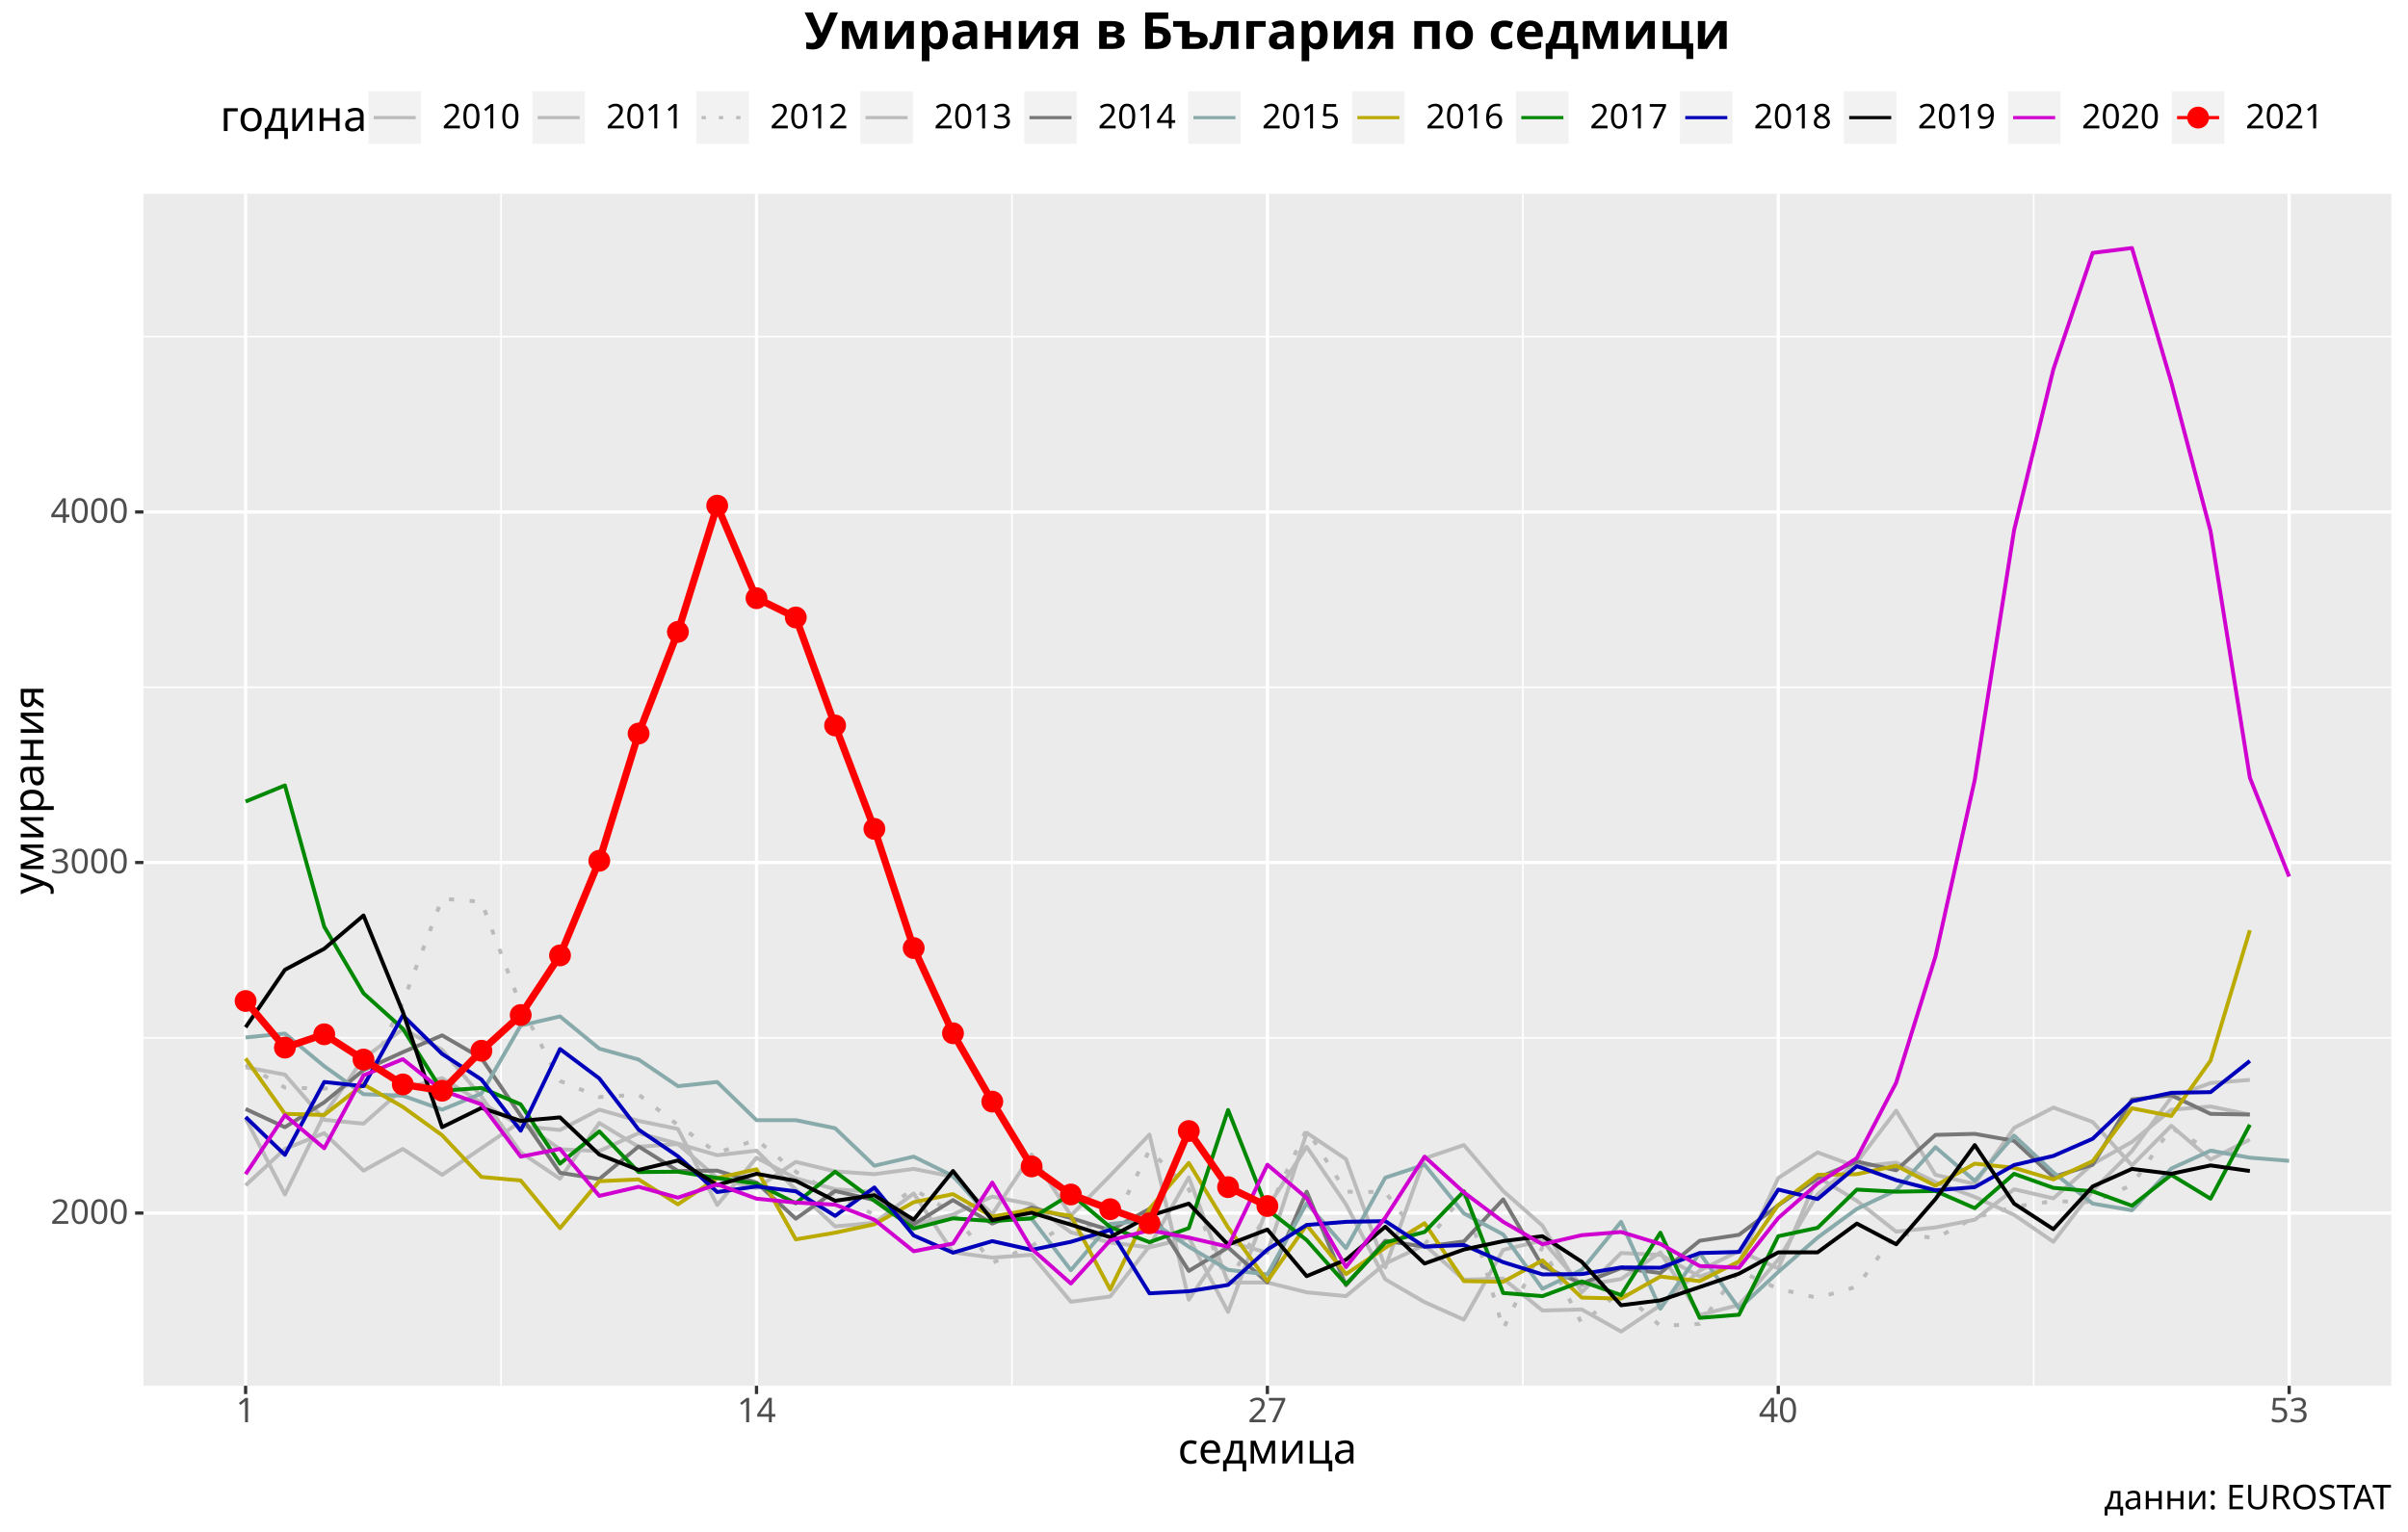
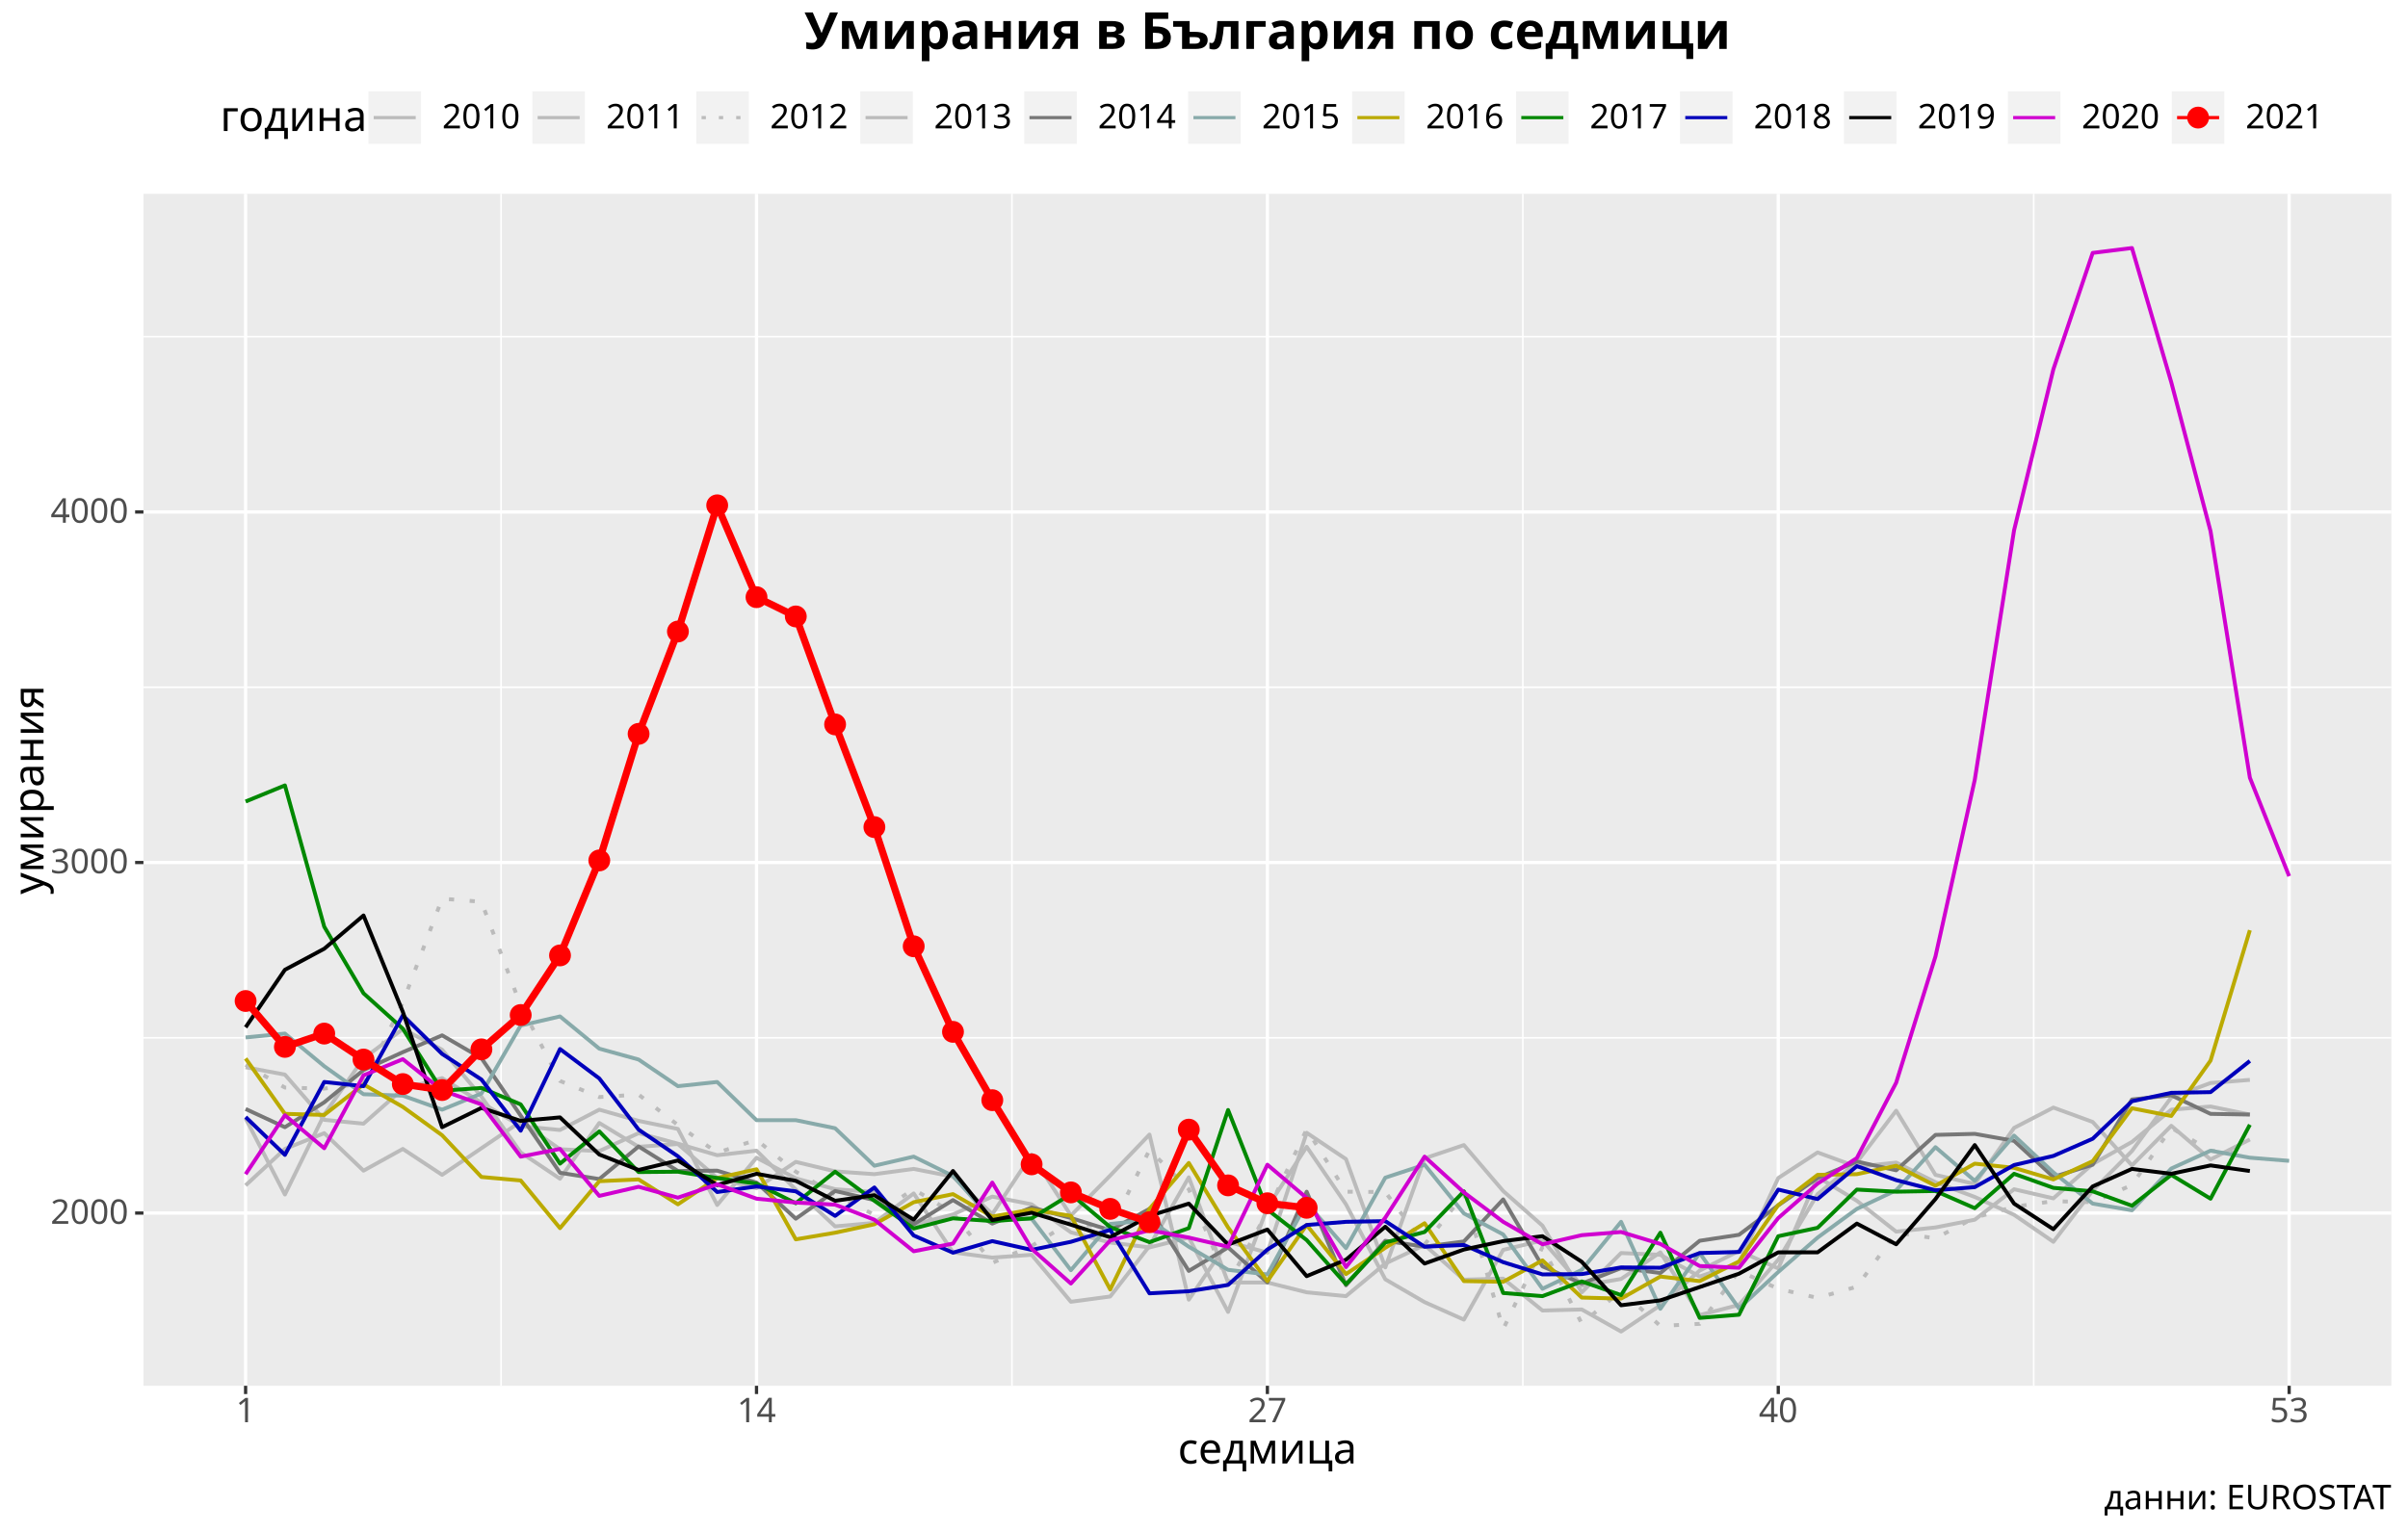
<svg xmlns="http://www.w3.org/2000/svg" class="svglite" viewBox="0 0 792.00 504.00">
  <defs>
    <style type="text/css">
    .svglite line, .svglite polyline, .svglite polygon, .svglite path, .svglite rect, .svglite circle {
      fill: none;
      stroke: #000000;
      stroke-linecap: round;
      stroke-linejoin: round;
      stroke-miterlimit: 10.00;
    }
  </style>
  </defs>
  <rect width="100%" height="100%" style="stroke: none; fill: #FFFFFF;" />
  <defs>
    <clipPath id="cpMC4wMHw3OTIuMDB8MC4wMHw1MDQuMDA=">
      <rect x="0.00" y="0.00" width="792.00" height="504.00" />
    </clipPath>
  </defs>
  <g clip-path="url(#cpMC4wMHw3OTIuMDB8MC4wMHw1MDQuMDA=)">
    <rect x="-0" y="-0" width="792.00" height="504.00" style="stroke-width: 1.07; stroke: #FFFFFF; fill: #FFFFFF;" />
  </g>
  <defs>
    <clipPath id="cpNDcuMTh8Nzg2LjUyfDYzLjc3fDQ1NS45MQ==">
      <rect x="47.18" y="63.77" width="739.34" height="392.14" />
    </clipPath>
  </defs>
  <g clip-path="url(#cpNDcuMTh8Nzg2LjUyfDYzLjc3fDQ1NS45MQ==)">
    <rect x="47.18" y="63.77" width="739.34" height="392.14" style="stroke-width: 1.07; stroke: none; fill: #EBEBEB;" />
    <polyline points="47.18,341.44 786.52,341.44 " style="stroke-width: 0.53; stroke: #FFFFFF; stroke-linecap: butt;" />
    <polyline points="47.18,226.11 786.52,226.11 " style="stroke-width: 0.53; stroke: #FFFFFF; stroke-linecap: butt;" />
    <polyline points="47.18,110.77 786.52,110.77 " style="stroke-width: 0.53; stroke: #FFFFFF; stroke-linecap: butt;" />
    <polyline points="164.80,455.91 164.80,63.77 " style="stroke-width: 0.53; stroke: #FFFFFF; stroke-linecap: butt;" />
    <polyline points="332.83,455.91 332.83,63.77 " style="stroke-width: 0.53; stroke: #FFFFFF; stroke-linecap: butt;" />
    <polyline points="500.87,455.91 500.87,63.77 " style="stroke-width: 0.53; stroke: #FFFFFF; stroke-linecap: butt;" />
    <polyline points="668.90,455.91 668.90,63.77 " style="stroke-width: 0.53; stroke: #FFFFFF; stroke-linecap: butt;" />
    <polyline points="47.18,399.10 786.52,399.10 " style="stroke-width: 1.07; stroke: #FFFFFF; stroke-linecap: butt;" />
    <polyline points="47.18,283.77 786.52,283.77 " style="stroke-width: 1.07; stroke: #FFFFFF; stroke-linecap: butt;" />
    <polyline points="47.18,168.44 786.52,168.44 " style="stroke-width: 1.07; stroke: #FFFFFF; stroke-linecap: butt;" />
    <polyline points="80.78,455.91 80.78,63.77 " style="stroke-width: 1.07; stroke: #FFFFFF; stroke-linecap: butt;" />
    <polyline points="248.82,455.91 248.82,63.77 " style="stroke-width: 1.07; stroke: #FFFFFF; stroke-linecap: butt;" />
    <polyline points="416.85,455.91 416.85,63.77 " style="stroke-width: 1.07; stroke: #FFFFFF; stroke-linecap: butt;" />
    <polyline points="584.88,455.91 584.88,63.77 " style="stroke-width: 1.07; stroke: #FFFFFF; stroke-linecap: butt;" />
    <polyline points="752.91,455.91 752.91,63.77 " style="stroke-width: 1.07; stroke: #FFFFFF; stroke-linecap: butt;" />
    <polyline points="80.78,367.96 93.71,392.99 106.64,366.69 119.56,348.24 132.49,338.55 145.41,345.36 158.34,360.81 171.26,379.15 184.19,387.80 197.11,369.46 210.04,377.30 222.97,376.38 235.89,387.57 248.82,390.91 261.74,382.26 274.67,385.38 287.59,386.30 300.52,384.57 313.44,387.11 326.37,399.45 339.30,379.84 352.22,399.91 365.15,386.76 378.07,373.27 391.00,427.59 403.92,408.56 416.85,412.13 429.77,372.69 442.70,381.34 455.63,416.98 468.55,381.11 481.48,376.73 494.40,391.84 507.33,403.25 520.25,425.17 533.18,412.25 546.10,412.83 559.03,419.98 571.96,415.48 584.88,387.57 597.81,379.15 610.73,383.88 623.66,382.49 636.58,388.95 649.51,393.80 662.44,399.68 675.36,408.56 688.29,391.72 701.21,378.69 714.14,361.04 727.06,356.31 739.99,355.28 " style="stroke-width: 1.28; stroke: #BBBBBB; stroke-linecap: butt;" />
    <polyline points="80.78,351.12 93.71,353.55 106.64,368.42 119.56,369.69 132.49,358.27 145.41,354.70 158.34,362.77 171.26,370.50 184.19,371.77 197.11,365.08 210.04,368.77 222.97,371.42 235.89,396.45 248.82,380.88 261.74,387.68 274.67,391.26 287.59,392.18 300.52,402.91 313.44,399.56 326.37,393.68 339.30,396.22 352.22,405.44 365.15,408.79 378.07,410.40 391.00,407.17 403.92,431.62 416.85,397.26 429.77,377.30 442.70,396.22 455.63,420.90 468.55,428.40 481.48,434.16 494.40,411.21 507.33,408.10 520.25,422.97 533.18,420.78 546.10,412.02 559.03,432.66 571.96,429.32 584.88,414.44 597.81,392.87 610.73,382.38 623.66,365.42 636.58,386.53 649.51,389.53 662.44,371.08 675.36,364.39 688.29,369.12 701.21,383.42 714.14,370.38 727.06,381.46 739.99,374.88 " style="stroke-width: 1.28; stroke: #BBBBBB; stroke-linecap: butt;" />
    <polyline points="80.78,350.32 93.71,357.81 106.64,358.16 119.56,356.43 132.49,329.79 145.41,295.65 158.34,296.69 171.26,330.83 184.19,355.62 197.11,360.93 210.04,360.12 222.97,370.15 235.89,379.26 248.82,375.00 261.74,385.49 274.67,392.99 287.59,399.68 300.52,391.26 313.44,399.10 326.37,415.48 339.30,409.94 352.22,401.98 365.15,404.41 378.07,378.34 391.00,391.26 403.92,422.40 416.85,398.64 429.77,371.54 442.70,392.07 455.63,392.18 468.55,409.48 481.48,392.87 494.40,437.28 507.33,410.29 520.25,435.43 533.18,424.70 546.10,436.24 559.03,435.55 571.96,418.13 584.88,424.01 597.81,427.01 610.73,423.32 623.66,405.56 636.58,407.41 649.51,400.60 662.44,397.03 675.36,395.18 688.29,395.53 701.21,389.87 714.14,371.08 727.06,378.57 739.99,379.73 " style="stroke-width: 1.28; stroke: #BBBBBB; stroke-dasharray: 1.71,5.12; stroke-linecap: butt;" />
    <polyline points="80.78,389.99 93.71,378.00 106.64,372.81 119.56,385.15 132.49,378.00 145.41,386.53 158.34,377.77 171.26,369.00 184.19,378.11 197.11,378.69 210.04,372.81 222.97,376.27 235.89,380.07 248.82,378.57 261.74,391.37 274.67,403.48 287.59,402.33 300.52,392.64 313.44,412.02 326.37,413.75 339.30,412.83 352.22,428.28 365.15,426.55 378.07,409.94 391.00,387.34 403.92,421.94 416.85,421.94 429.77,425.17 442.70,426.43 455.63,415.71 468.55,409.60 481.48,421.01 494.40,420.67 507.33,431.16 520.25,430.82 533.18,438.08 546.10,429.43 559.03,418.02 571.96,411.56 584.88,417.32 597.81,387.22 610.73,395.06 623.66,405.21 636.58,403.83 649.51,401.29 662.44,391.26 675.36,394.26 688.29,382.96 701.21,375.69 714.14,365.08 727.06,364.04 739.99,366.69 " style="stroke-width: 1.28; stroke: #BBBBBB; stroke-linecap: butt;" />
    <polyline points="80.78,364.85 93.71,370.85 106.64,362.66 119.56,352.05 132.49,346.16 145.41,340.63 158.34,348.13 171.26,367.04 184.19,385.84 197.11,387.91 210.04,377.19 222.97,385.26 235.89,385.15 248.82,389.07 261.74,400.95 274.67,391.84 287.59,394.83 300.52,402.79 313.44,394.83 326.37,402.56 339.30,397.26 352.22,400.72 365.15,404.75 378.07,397.72 391.00,418.13 403.92,410.40 416.85,421.94 429.77,392.07 442.70,422.86 455.63,408.21 468.55,410.17 481.48,408.44 494.40,394.60 507.33,416.63 520.25,422.28 533.18,417.21 546.10,418.82 559.03,408.21 571.96,406.25 584.88,396.56 597.81,387.57 610.73,382.15 623.66,385.03 636.58,373.38 649.51,373.04 662.44,375.34 675.36,387.22 688.29,383.19 701.21,361.73 714.14,360.35 727.06,366.46 739.99,366.69 " style="stroke-width: 1.28; stroke: #777777; stroke-linecap: butt;" />
    <polyline points="80.78,341.32 93.71,340.05 106.64,350.78 119.56,360.00 132.49,360.47 145.41,365.08 158.34,359.77 171.26,337.40 184.19,334.40 197.11,345.01 210.04,348.59 222.97,357.35 235.89,355.97 248.82,368.54 261.74,368.54 274.67,371.19 287.59,383.53 300.52,380.53 313.44,386.88 326.37,401.29 339.30,400.95 352.22,417.90 365.15,402.68 378.07,401.41 391.00,410.17 403.92,417.78 416.85,419.28 429.77,395.87 442.70,410.63 455.63,387.45 468.55,383.19 481.48,399.22 494.40,406.14 507.33,424.01 520.25,417.78 533.18,401.98 546.10,430.59 559.03,412.25 571.96,430.47 584.88,418.48 597.81,407.17 610.73,397.72 623.66,391.60 636.58,377.42 649.51,388.49 662.44,373.61 675.36,385.72 688.29,395.99 701.21,398.18 714.14,384.45 727.06,378.57 739.99,380.88 752.91,381.92 " style="stroke-width: 1.28; stroke: #88AAAA; stroke-linecap: butt;" />
    <polyline points="80.78,348.24 93.71,366.46 106.64,366.81 119.56,356.78 132.49,364.16 145.41,373.50 158.34,387.22 171.26,388.38 184.19,404.06 197.11,388.61 210.04,388.03 222.97,396.22 235.89,387.57 248.82,384.69 261.74,407.75 274.67,405.56 287.59,402.79 300.52,395.53 313.44,392.87 326.37,400.25 339.30,397.95 352.22,400.02 365.15,424.24 378.07,397.72 391.00,382.61 403.92,403.83 416.85,421.48 429.77,403.02 442.70,419.17 455.63,410.52 468.55,402.45 481.48,421.48 494.40,421.71 507.33,414.67 520.25,426.90 533.18,427.24 546.10,419.98 559.03,421.48 571.96,415.02 584.88,396.45 597.81,386.53 610.73,386.30 623.66,383.53 636.58,390.11 649.51,382.84 662.44,384.22 675.36,388.03 688.29,382.03 701.21,364.62 714.14,367.15 727.06,348.93 739.99,306.03 " style="stroke-width: 1.28; stroke: #BBAA00; stroke-linecap: butt;" />
    <polyline points="80.78,263.70 93.71,258.40 106.64,304.88 119.56,326.79 132.49,338.44 145.41,358.85 158.34,357.93 171.26,363.35 184.19,382.84 197.11,372.23 210.04,385.61 222.97,385.49 235.89,387.57 248.82,389.41 261.74,395.87 274.67,385.49 287.59,395.06 300.52,404.18 313.44,400.83 326.37,401.75 339.30,400.83 352.22,392.87 365.15,403.71 378.07,408.67 391.00,404.06 403.92,365.19 416.85,397.95 429.77,407.98 442.70,422.51 455.63,408.79 468.55,405.33 481.48,391.95 494.40,425.40 507.33,426.43 520.25,421.59 533.18,426.09 546.10,405.56 559.03,433.59 571.96,432.55 584.88,406.71 597.81,403.95 610.73,391.37 623.66,392.07 636.58,391.84 649.51,397.49 662.44,386.18 675.36,390.80 688.29,391.95 701.21,396.68 714.14,386.53 727.06,394.37 739.99,370.04 " style="stroke-width: 1.28; stroke: #008800; stroke-linecap: butt;" />
    <polyline points="80.78,367.50 93.71,379.96 106.64,355.97 119.56,357.35 132.49,334.05 145.41,346.74 158.34,355.16 171.26,372.00 184.19,345.13 197.11,354.81 210.04,371.65 222.97,380.42 235.89,392.18 248.82,390.34 261.74,391.95 274.67,400.02 287.59,390.68 300.52,406.48 313.44,412.13 326.37,408.33 339.30,411.21 352.22,408.56 365.15,404.64 378.07,425.51 391.00,424.82 403.92,422.74 416.85,411.10 429.77,403.02 442.70,401.98 455.63,401.75 468.55,410.17 481.48,409.60 494.40,415.25 507.33,419.28 520.25,419.17 533.18,416.98 546.10,417.09 559.03,412.25 571.96,411.90 584.88,391.37 597.81,394.49 610.73,383.65 623.66,388.26 636.58,391.60 649.51,390.57 662.44,383.30 675.36,380.30 688.29,374.65 701.21,362.31 714.14,359.54 727.06,359.31 739.99,349.05 " style="stroke-width: 1.28; stroke: #0000BB; stroke-linecap: butt;" />
    <polyline points="80.78,337.98 93.71,319.06 106.64,312.14 119.56,301.19 132.49,332.90 145.41,370.85 158.34,364.50 171.26,368.77 184.19,367.62 197.11,379.84 210.04,384.92 222.97,381.80 235.89,389.87 248.82,386.18 261.74,388.49 274.67,395.06 287.59,393.22 300.52,401.29 313.44,385.26 326.37,401.41 339.30,398.99 352.22,402.91 365.15,407.06 378.07,400.02 391.00,395.99 403.92,409.48 416.85,404.52 429.77,419.86 442.70,414.44 455.63,403.60 468.55,415.71 481.48,411.10 494.40,408.33 507.33,406.71 520.25,415.13 533.18,429.43 546.10,427.82 559.03,423.44 571.96,419.05 584.88,412.02 597.81,412.02 610.73,402.56 623.66,409.37 636.58,394.49 649.51,376.73 662.44,395.99 675.36,404.41 688.29,390.34 701.21,384.57 714.14,386.18 727.06,383.42 739.99,385.26 " style="stroke-width: 1.28; stroke-linecap: butt;" />
-     <polyline points="80.78,386.30 93.71,366.92 106.64,377.77 119.56,353.78 132.49,348.47 145.41,358.74 158.34,363.35 171.26,380.53 184.19,378.00 197.11,393.45 210.04,390.45 222.97,394.03 235.89,389.64 248.82,394.37 261.74,395.64 274.67,396.33 287.59,401.29 300.52,411.67 313.44,409.14 326.37,389.07 339.30,410.87 352.22,422.28 365.15,408.10 378.07,404.75 391.00,407.17 403.92,410.17 416.85,383.19 429.77,394.14 442.70,416.86 455.63,400.60 468.55,380.53 481.48,392.30 494.40,401.98 507.33,409.37 520.25,406.37 533.18,405.33 546.10,409.25 559.03,416.52 571.96,417.09 584.88,400.72 597.81,389.41 610.73,380.99 623.66,356.20 636.58,314.68 649.51,256.55 662.44,174.44 675.36,121.50 688.29,83.21 701.21,81.60 714.14,125.77 727.06,174.78 739.99,255.86 752.91,288.38 " style="stroke-width: 1.28; stroke: #D000D0; stroke-linecap: butt;" />
-     <polyline points="80.78,329.33 93.71,344.67 106.64,340.28 119.56,348.59 132.49,356.78 145.41,358.85 158.34,345.70 171.26,333.94 184.19,314.33 197.11,283.19 210.04,241.33 222.97,207.88 235.89,166.36 248.82,196.81 261.74,203.15 274.67,238.68 287.59,272.70 300.52,311.91 313.44,339.94 326.37,362.43 339.30,383.76 352.22,392.99 365.15,397.83 378.07,402.45 391.00,372.11 403.92,390.57 416.85,396.79 " style="stroke-width: 2.35; stroke: #FF0000; stroke-linecap: butt;" />
+     <polyline points="80.78,386.30 93.71,366.92 106.64,377.77 119.56,353.78 132.49,348.47 145.41,358.74 158.34,363.35 171.26,380.53 184.19,378.00 197.11,393.45 210.04,390.45 222.97,394.03 235.89,389.64 248.82,394.37 261.74,395.64 274.67,396.33 287.59,401.29 300.52,411.67 313.44,409.14 326.37,389.07 339.30,410.87 352.22,422.28 365.15,408.10 378.07,404.75 391.00,407.17 403.92,410.17 416.85,383.19 429.77,394.14 442.70,416.86 455.63,400.60 468.55,380.53 481.48,392.30 494.40,401.98 507.33,409.37 520.25,406.37 533.18,405.33 546.10,409.25 559.03,416.52 571.96,417.09 584.88,400.72 597.81,389.41 610.73,380.99 623.66,356.20 636.58,314.68 649.51,256.55 662.44,174.44 675.36,121.50 688.29,83.21 701.21,81.60 714.14,125.77 727.06,174.78 739.99,255.86 752.91,288.27 " style="stroke-width: 1.28; stroke: #D000D0; stroke-linecap: butt;" />
+     <polyline points="80.78,329.33 93.71,344.43 106.64,340.05 119.56,348.59 132.49,356.66 145.41,358.62 158.34,345.24 171.26,333.94 184.19,314.33 197.11,283.08 210.04,241.44 222.97,207.77 235.89,166.25 248.82,196.47 261.74,202.81 274.67,238.33 287.59,272.12 300.52,311.33 313.44,339.48 326.37,361.96 339.30,383.07 352.22,392.30 365.15,397.72 378.07,402.10 391.00,371.65 403.92,389.99 416.85,395.87 429.77,397.37 " style="stroke-width: 2.35; stroke: #FF0000; stroke-linecap: butt;" />
    <circle cx="80.78" cy="329.33" r="3.24" style="stroke-width: 0.71; stroke: #FF0000; fill: #FF0000;" />
-     <circle cx="93.71" cy="344.67" r="3.24" style="stroke-width: 0.71; stroke: #FF0000; fill: #FF0000;" />
-     <circle cx="106.64" cy="340.28" r="3.24" style="stroke-width: 0.71; stroke: #FF0000; fill: #FF0000;" />
+     <circle cx="93.71" cy="344.43" r="3.24" style="stroke-width: 0.71; stroke: #FF0000; fill: #FF0000;" />
+     <circle cx="106.64" cy="340.05" r="3.24" style="stroke-width: 0.71; stroke: #FF0000; fill: #FF0000;" />
    <circle cx="119.56" cy="348.59" r="3.24" style="stroke-width: 0.71; stroke: #FF0000; fill: #FF0000;" />
-     <circle cx="132.49" cy="356.78" r="3.24" style="stroke-width: 0.71; stroke: #FF0000; fill: #FF0000;" />
-     <circle cx="145.41" cy="358.85" r="3.24" style="stroke-width: 0.71; stroke: #FF0000; fill: #FF0000;" />
-     <circle cx="158.34" cy="345.70" r="3.24" style="stroke-width: 0.71; stroke: #FF0000; fill: #FF0000;" />
+     <circle cx="132.49" cy="356.66" r="3.24" style="stroke-width: 0.71; stroke: #FF0000; fill: #FF0000;" />
+     <circle cx="145.41" cy="358.62" r="3.24" style="stroke-width: 0.71; stroke: #FF0000; fill: #FF0000;" />
+     <circle cx="158.34" cy="345.24" r="3.24" style="stroke-width: 0.71; stroke: #FF0000; fill: #FF0000;" />
    <circle cx="171.26" cy="333.94" r="3.24" style="stroke-width: 0.71; stroke: #FF0000; fill: #FF0000;" />
    <circle cx="184.19" cy="314.33" r="3.24" style="stroke-width: 0.71; stroke: #FF0000; fill: #FF0000;" />
-     <circle cx="197.11" cy="283.19" r="3.24" style="stroke-width: 0.71; stroke: #FF0000; fill: #FF0000;" />
-     <circle cx="210.04" cy="241.33" r="3.24" style="stroke-width: 0.71; stroke: #FF0000; fill: #FF0000;" />
-     <circle cx="222.97" cy="207.88" r="3.24" style="stroke-width: 0.71; stroke: #FF0000; fill: #FF0000;" />
-     <circle cx="235.89" cy="166.36" r="3.24" style="stroke-width: 0.71; stroke: #FF0000; fill: #FF0000;" />
-     <circle cx="248.82" cy="196.81" r="3.24" style="stroke-width: 0.71; stroke: #FF0000; fill: #FF0000;" />
-     <circle cx="261.74" cy="203.15" r="3.24" style="stroke-width: 0.71; stroke: #FF0000; fill: #FF0000;" />
-     <circle cx="274.67" cy="238.68" r="3.24" style="stroke-width: 0.71; stroke: #FF0000; fill: #FF0000;" />
-     <circle cx="287.59" cy="272.70" r="3.24" style="stroke-width: 0.71; stroke: #FF0000; fill: #FF0000;" />
-     <circle cx="300.52" cy="311.91" r="3.24" style="stroke-width: 0.71; stroke: #FF0000; fill: #FF0000;" />
-     <circle cx="313.44" cy="339.94" r="3.24" style="stroke-width: 0.71; stroke: #FF0000; fill: #FF0000;" />
-     <circle cx="326.37" cy="362.43" r="3.24" style="stroke-width: 0.71; stroke: #FF0000; fill: #FF0000;" />
-     <circle cx="339.30" cy="383.76" r="3.24" style="stroke-width: 0.71; stroke: #FF0000; fill: #FF0000;" />
-     <circle cx="352.22" cy="392.99" r="3.24" style="stroke-width: 0.71; stroke: #FF0000; fill: #FF0000;" />
-     <circle cx="365.15" cy="397.83" r="3.24" style="stroke-width: 0.71; stroke: #FF0000; fill: #FF0000;" />
-     <circle cx="378.07" cy="402.45" r="3.24" style="stroke-width: 0.71; stroke: #FF0000; fill: #FF0000;" />
-     <circle cx="391.00" cy="372.11" r="3.24" style="stroke-width: 0.71; stroke: #FF0000; fill: #FF0000;" />
-     <circle cx="403.92" cy="390.57" r="3.24" style="stroke-width: 0.71; stroke: #FF0000; fill: #FF0000;" />
-     <circle cx="416.85" cy="396.79" r="3.24" style="stroke-width: 0.71; stroke: #FF0000; fill: #FF0000;" />
+     <circle cx="197.11" cy="283.08" r="3.24" style="stroke-width: 0.71; stroke: #FF0000; fill: #FF0000;" />
+     <circle cx="210.04" cy="241.44" r="3.24" style="stroke-width: 0.71; stroke: #FF0000; fill: #FF0000;" />
+     <circle cx="222.97" cy="207.77" r="3.24" style="stroke-width: 0.71; stroke: #FF0000; fill: #FF0000;" />
+     <circle cx="235.89" cy="166.25" r="3.24" style="stroke-width: 0.71; stroke: #FF0000; fill: #FF0000;" />
+     <circle cx="248.82" cy="196.47" r="3.24" style="stroke-width: 0.71; stroke: #FF0000; fill: #FF0000;" />
+     <circle cx="261.74" cy="202.81" r="3.24" style="stroke-width: 0.71; stroke: #FF0000; fill: #FF0000;" />
+     <circle cx="274.67" cy="238.33" r="3.24" style="stroke-width: 0.71; stroke: #FF0000; fill: #FF0000;" />
+     <circle cx="287.59" cy="272.12" r="3.24" style="stroke-width: 0.71; stroke: #FF0000; fill: #FF0000;" />
+     <circle cx="300.52" cy="311.33" r="3.24" style="stroke-width: 0.71; stroke: #FF0000; fill: #FF0000;" />
+     <circle cx="313.44" cy="339.48" r="3.24" style="stroke-width: 0.71; stroke: #FF0000; fill: #FF0000;" />
+     <circle cx="326.37" cy="361.96" r="3.24" style="stroke-width: 0.71; stroke: #FF0000; fill: #FF0000;" />
+     <circle cx="339.30" cy="383.07" r="3.24" style="stroke-width: 0.71; stroke: #FF0000; fill: #FF0000;" />
+     <circle cx="352.22" cy="392.30" r="3.24" style="stroke-width: 0.71; stroke: #FF0000; fill: #FF0000;" />
+     <circle cx="365.15" cy="397.72" r="3.24" style="stroke-width: 0.71; stroke: #FF0000; fill: #FF0000;" />
+     <circle cx="378.07" cy="402.10" r="3.24" style="stroke-width: 0.71; stroke: #FF0000; fill: #FF0000;" />
+     <circle cx="391.00" cy="371.65" r="3.24" style="stroke-width: 0.71; stroke: #FF0000; fill: #FF0000;" />
+     <circle cx="403.92" cy="389.99" r="3.24" style="stroke-width: 0.71; stroke: #FF0000; fill: #FF0000;" />
+     <circle cx="416.85" cy="395.87" r="3.24" style="stroke-width: 0.71; stroke: #FF0000; fill: #FF0000;" />
+     <circle cx="429.77" cy="397.37" r="3.24" style="stroke-width: 0.71; stroke: #FF0000; fill: #FF0000;" />
  </g>
  <g clip-path="url(#cpMC4wMHw3OTIuMDB8MC4wMHw1MDQuMDA=)">
    <text x="42.25" y="402.64" text-anchor="end" style="font-size: 11.20px; fill: #4D4D4D; font-family: Calibri;" textLength="22.69px" lengthAdjust="spacingAndGlyphs">2000</text>
    <text x="42.25" y="287.31" text-anchor="end" style="font-size: 11.20px; fill: #4D4D4D; font-family: Calibri;" textLength="22.69px" lengthAdjust="spacingAndGlyphs">3000</text>
    <text x="42.25" y="171.98" text-anchor="end" style="font-size: 11.20px; fill: #4D4D4D; font-family: Calibri;" textLength="22.69px" lengthAdjust="spacingAndGlyphs">4000</text>
    <polyline points="44.44,399.10 47.18,399.10 " style="stroke-width: 1.07; stroke: #333333; stroke-linecap: butt;" />
    <polyline points="44.44,283.77 47.18,283.77 " style="stroke-width: 1.07; stroke: #333333; stroke-linecap: butt;" />
    <polyline points="44.44,168.44 47.18,168.44 " style="stroke-width: 1.07; stroke: #333333; stroke-linecap: butt;" />
    <polyline points="80.78,458.65 80.78,455.91 " style="stroke-width: 1.07; stroke: #333333; stroke-linecap: butt;" />
    <polyline points="248.82,458.65 248.82,455.91 " style="stroke-width: 1.07; stroke: #333333; stroke-linecap: butt;" />
    <polyline points="416.85,458.65 416.85,455.91 " style="stroke-width: 1.07; stroke: #333333; stroke-linecap: butt;" />
    <polyline points="584.88,458.65 584.88,455.91 " style="stroke-width: 1.07; stroke: #333333; stroke-linecap: butt;" />
    <polyline points="752.91,458.65 752.91,455.91 " style="stroke-width: 1.07; stroke: #333333; stroke-linecap: butt;" />
    <text x="80.78" y="467.91" text-anchor="middle" style="font-size: 11.20px; fill: #4D4D4D; font-family: Calibri;" textLength="5.67px" lengthAdjust="spacingAndGlyphs">1</text>
    <text x="248.82" y="467.91" text-anchor="middle" style="font-size: 11.20px; fill: #4D4D4D; font-family: Calibri;" textLength="11.35px" lengthAdjust="spacingAndGlyphs">14</text>
    <text x="416.85" y="467.91" text-anchor="middle" style="font-size: 11.20px; fill: #4D4D4D; font-family: Calibri;" textLength="11.35px" lengthAdjust="spacingAndGlyphs">27</text>
    <text x="584.88" y="467.91" text-anchor="middle" style="font-size: 11.20px; fill: #4D4D4D; font-family: Calibri;" textLength="11.35px" lengthAdjust="spacingAndGlyphs">40</text>
    <text x="752.91" y="467.91" text-anchor="middle" style="font-size: 11.20px; fill: #4D4D4D; font-family: Calibri;" textLength="11.35px" lengthAdjust="spacingAndGlyphs">53</text>
    <text x="416.85" y="481.49" text-anchor="middle" style="font-size: 14.00px; font-family: Calibri;" textLength="52.01px" lengthAdjust="spacingAndGlyphs">седмица</text>
    <text transform="translate(14.32,259.84) rotate(-90)" text-anchor="middle" style="font-size: 14.00px; font-family: Calibri;" textLength="59.11px" lengthAdjust="spacingAndGlyphs">умирания</text>
    <rect x="66.95" y="24.57" width="699.81" height="28.24" style="stroke-width: 1.07; stroke: none; fill: #FFFFFF;" />
    <text x="72.43" y="43.11" style="font-size: 14.00px; font-family: Calibri;" textLength="41.78px" lengthAdjust="spacingAndGlyphs">година</text>
    <rect x="121.18" y="30.05" width="17.28" height="17.28" style="stroke-width: 1.07; stroke: none; fill: #F2F2F2;" />
    <line x1="122.91" y1="38.69" x2="136.73" y2="38.69" style="stroke-width: 1.07; stroke: #BBBBBB; stroke-linecap: butt;" />
    <rect x="175.10" y="30.05" width="17.28" height="17.28" style="stroke-width: 1.07; stroke: none; fill: #F2F2F2;" />
    <line x1="176.83" y1="38.69" x2="190.66" y2="38.69" style="stroke-width: 1.07; stroke: #BBBBBB; stroke-linecap: butt;" />
    <rect x="229.03" y="30.05" width="17.28" height="17.28" style="stroke-width: 1.07; stroke: none; fill: #F2F2F2;" />
    <line x1="230.75" y1="38.69" x2="244.58" y2="38.69" style="stroke-width: 1.07; stroke: #BBBBBB; stroke-dasharray: 1.42,4.27; stroke-linecap: butt;" />
    <rect x="282.95" y="30.05" width="17.28" height="17.28" style="stroke-width: 1.07; stroke: none; fill: #F2F2F2;" />
    <line x1="284.68" y1="38.69" x2="298.50" y2="38.69" style="stroke-width: 1.07; stroke: #BBBBBB; stroke-linecap: butt;" />
    <rect x="336.87" y="30.05" width="17.28" height="17.28" style="stroke-width: 1.07; stroke: none; fill: #F2F2F2;" />
    <line x1="338.60" y1="38.69" x2="352.42" y2="38.69" style="stroke-width: 1.07; stroke: #777777; stroke-linecap: butt;" />
    <rect x="390.79" y="30.05" width="17.28" height="17.28" style="stroke-width: 1.07; stroke: none; fill: #F2F2F2;" />
    <line x1="392.52" y1="38.69" x2="406.34" y2="38.69" style="stroke-width: 1.07; stroke: #88AAAA; stroke-linecap: butt;" />
    <rect x="444.71" y="30.05" width="17.28" height="17.28" style="stroke-width: 1.07; stroke: none; fill: #F2F2F2;" />
    <line x1="446.44" y1="38.69" x2="460.27" y2="38.69" style="stroke-width: 1.07; stroke: #BBAA00; stroke-linecap: butt;" />
    <rect x="498.64" y="30.05" width="17.28" height="17.28" style="stroke-width: 1.07; stroke: none; fill: #F2F2F2;" />
    <line x1="500.36" y1="38.69" x2="514.19" y2="38.69" style="stroke-width: 1.07; stroke: #008800; stroke-linecap: butt;" />
    <rect x="552.56" y="30.05" width="17.28" height="17.28" style="stroke-width: 1.07; stroke: none; fill: #F2F2F2;" />
    <line x1="554.29" y1="38.69" x2="568.11" y2="38.69" style="stroke-width: 1.07; stroke: #0000BB; stroke-linecap: butt;" />
    <rect x="606.48" y="30.05" width="17.28" height="17.28" style="stroke-width: 1.07; stroke: none; fill: #F2F2F2;" />
    <line x1="608.21" y1="38.69" x2="622.03" y2="38.69" style="stroke-width: 1.07; stroke-linecap: butt;" />
    <rect x="660.40" y="30.05" width="17.28" height="17.28" style="stroke-width: 1.07; stroke: none; fill: #F2F2F2;" />
    <line x1="662.13" y1="38.69" x2="675.95" y2="38.69" style="stroke-width: 1.07; stroke: #D000D0; stroke-linecap: butt;" />
    <rect x="714.32" y="30.05" width="17.28" height="17.28" style="stroke-width: 1.07; stroke: none; fill: #F2F2F2;" />
    <line x1="716.05" y1="38.69" x2="729.88" y2="38.69" style="stroke-width: 1.07; stroke: #FF0000; stroke-linecap: butt;" />
    <circle cx="722.96" cy="38.69" r="3.24" style="stroke-width: 0.71; stroke: #FF0000; fill: #FF0000;" />
    <text x="145.44" y="42.23" style="font-size: 11.20px; font-family: Calibri;" textLength="22.69px" lengthAdjust="spacingAndGlyphs">2010</text>
    <text x="199.36" y="42.23" style="font-size: 11.20px; font-family: Calibri;" textLength="22.69px" lengthAdjust="spacingAndGlyphs">2011</text>
    <text x="253.28" y="42.23" style="font-size: 11.20px; font-family: Calibri;" textLength="22.69px" lengthAdjust="spacingAndGlyphs">2012</text>
    <text x="307.20" y="42.23" style="font-size: 11.20px; font-family: Calibri;" textLength="22.69px" lengthAdjust="spacingAndGlyphs">2013</text>
    <text x="361.12" y="42.23" style="font-size: 11.20px; font-family: Calibri;" textLength="22.69px" lengthAdjust="spacingAndGlyphs">2014</text>
    <text x="415.05" y="42.23" style="font-size: 11.20px; font-family: Calibri;" textLength="22.69px" lengthAdjust="spacingAndGlyphs">2015</text>
    <text x="468.97" y="42.23" style="font-size: 11.20px; font-family: Calibri;" textLength="22.69px" lengthAdjust="spacingAndGlyphs">2016</text>
    <text x="522.89" y="42.23" style="font-size: 11.20px; font-family: Calibri;" textLength="22.69px" lengthAdjust="spacingAndGlyphs">2017</text>
    <text x="576.81" y="42.23" style="font-size: 11.20px; font-family: Calibri;" textLength="22.69px" lengthAdjust="spacingAndGlyphs">2018</text>
    <text x="630.73" y="42.23" style="font-size: 11.20px; font-family: Calibri;" textLength="22.69px" lengthAdjust="spacingAndGlyphs">2019</text>
    <text x="684.66" y="42.23" style="font-size: 11.20px; font-family: Calibri;" textLength="22.69px" lengthAdjust="spacingAndGlyphs">2020</text>
    <text x="738.58" y="42.23" style="font-size: 11.20px; font-family: Calibri;" textLength="22.69px" lengthAdjust="spacingAndGlyphs">2021</text>
    <text x="416.85" y="16.10" text-anchor="middle" style="font-size: 16.80px; font-weight: bold; font-family: Calibri;" textLength="250.11px" lengthAdjust="spacingAndGlyphs">Умирания в България по седмици</text>
    <text x="786.52" y="496.53" text-anchor="end" style="font-size: 11.20px; font-family: Calibri;" textLength="82.91px" lengthAdjust="spacingAndGlyphs">данни: EUROSTAT</text>
  </g>
</svg>
